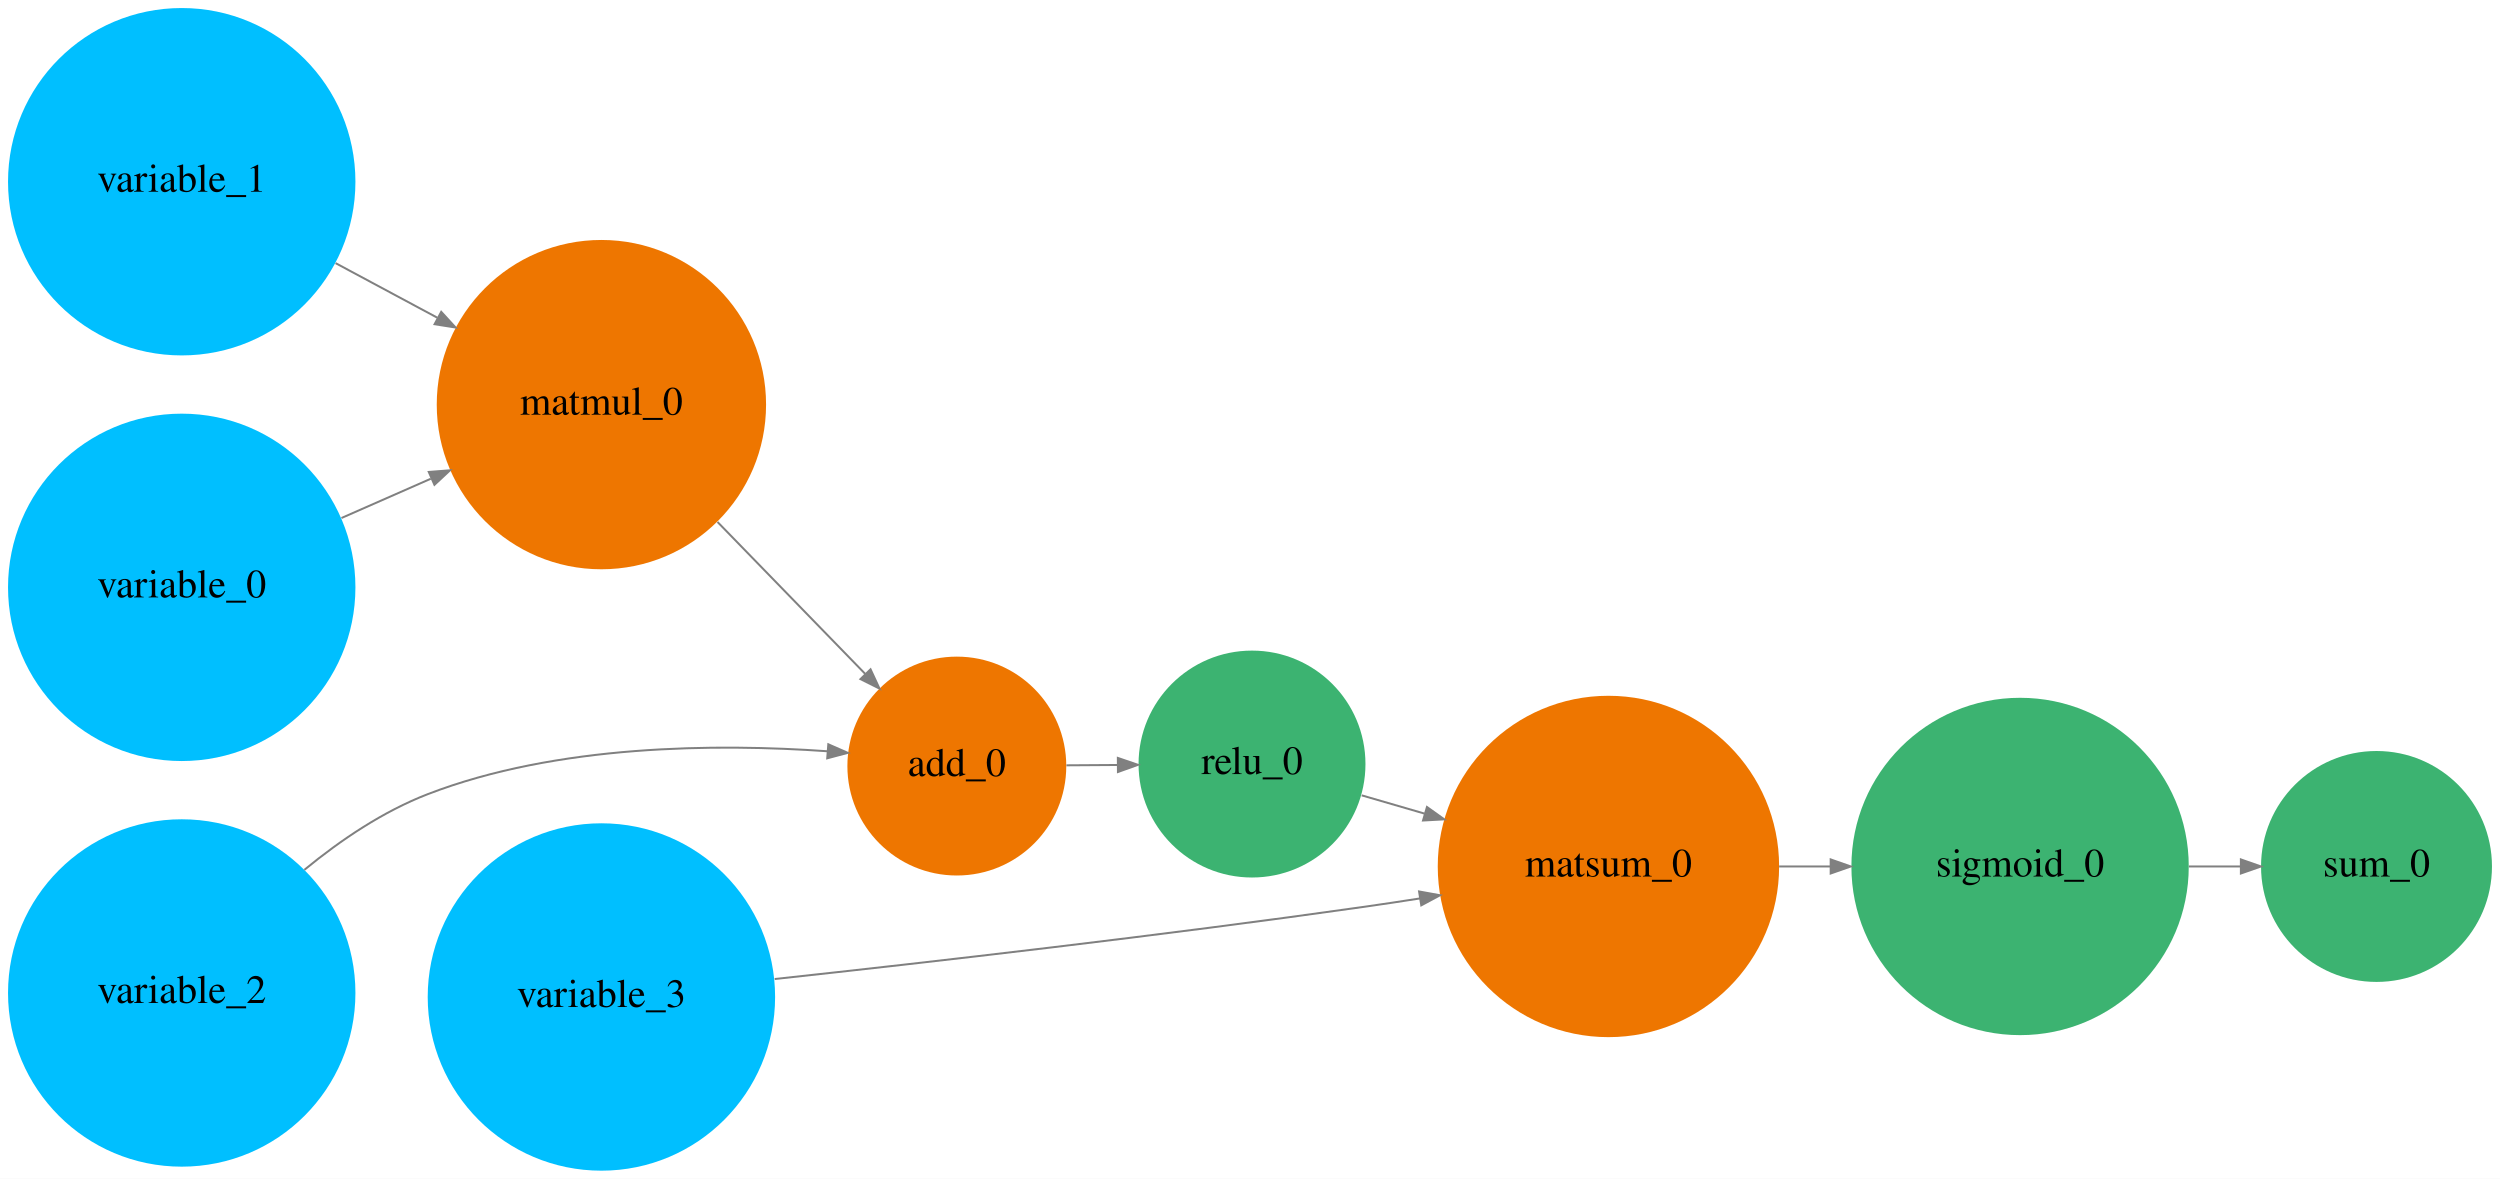
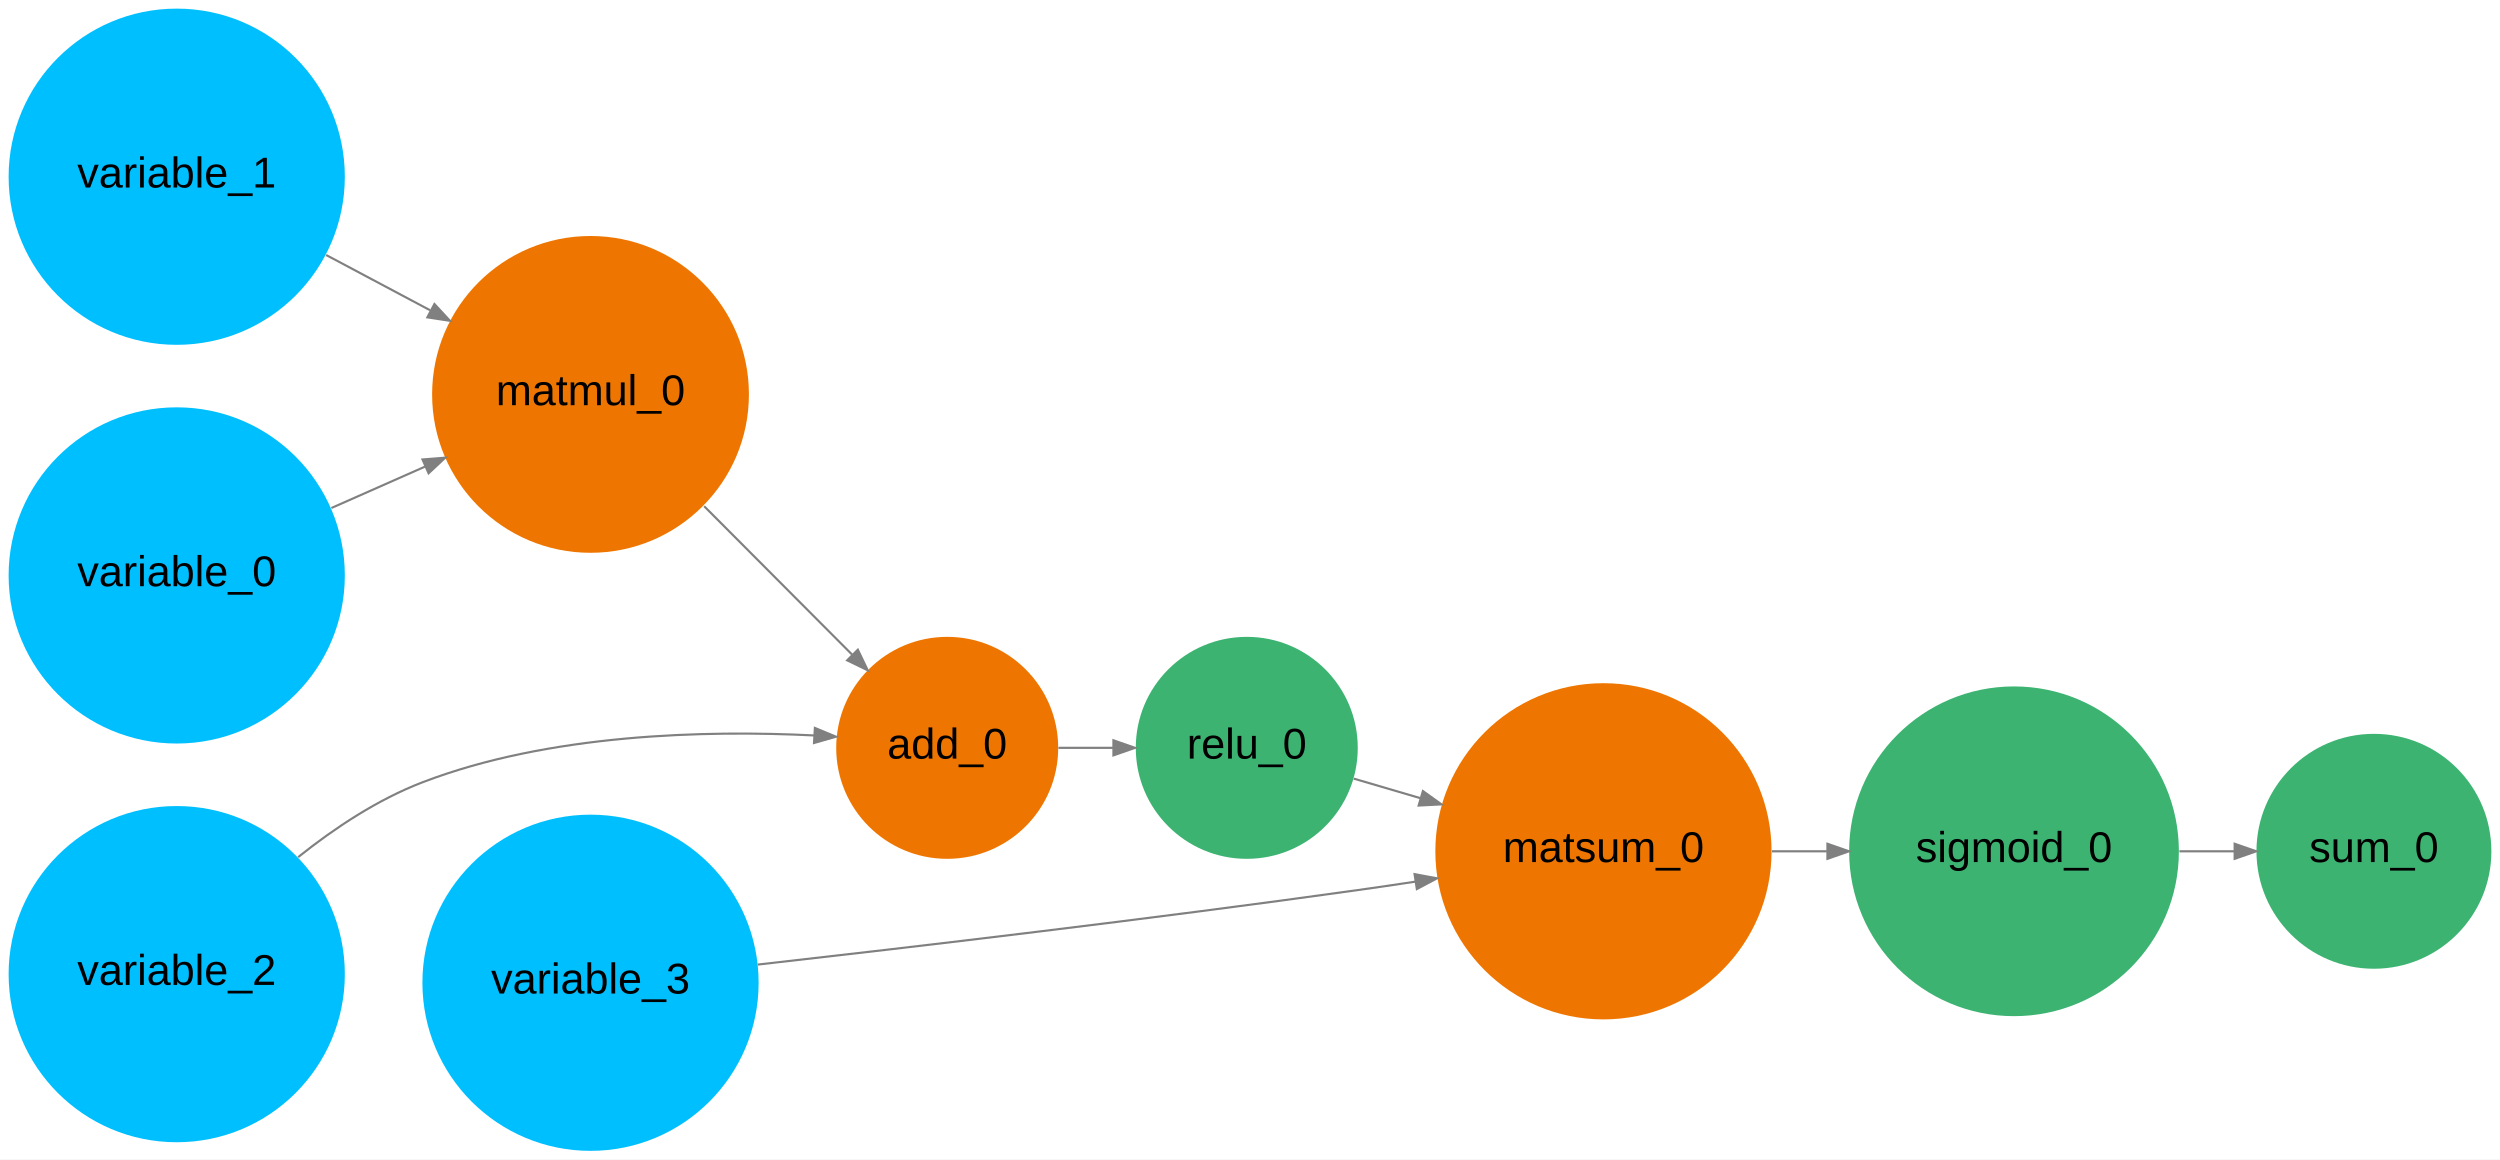
- <svg xmlns="http://www.w3.org/2000/svg" width="1245pt" height="587pt" viewBox="0.00 0.00 1245.00 587.00">
-   <g id="graph0" class="graph" transform="scale(1 1) rotate(0) translate(4 583)">
-     <polygon fill="white" stroke="transparent" points="-4,4 -4,-583 1241,-583 1241,4 -4,4" />
+ <svg xmlns="http://www.w3.org/2000/svg" width="1160pt" height="538pt" viewBox="0.00 0.00 1160.00 538.00">
+   <g id="graph0" class="graph" transform="scale(1 1) rotate(0) translate(4 534)">
+     <polygon fill="white" stroke="transparent" points="-4,4 -4,-534 1156,-534 1156,4 -4,4" />
    <g id="node1" class="node">
-       <ellipse fill="mediumseagreen" stroke="transparent" stroke-width="1.4" cx="1002" cy="-151.5" rx="84" ry="84" />
-       <text text-anchor="middle" x="1002" y="-146.5" font-family="Times,serif" font-size="20.00">sigmoid_0</text>
+       <ellipse fill="mediumseagreen" stroke="transparent" stroke-width="1.4" cx="930.5" cy="-139" rx="76.5" ry="76.5" />
+       <text text-anchor="middle" x="930.5" y="-134" font-family="Arial" font-size="20.00">sigmoid_0</text>
    </g>
    <g id="node2" class="node">
-       <ellipse fill="mediumseagreen" stroke="transparent" stroke-width="1.4" cx="1179.5" cy="-151.5" rx="57.5" ry="57.5" />
-       <text text-anchor="middle" x="1179.5" y="-146.5" font-family="Times,serif" font-size="20.00">sum_0</text>
+       <ellipse fill="mediumseagreen" stroke="transparent" stroke-width="1.4" cx="1097.5" cy="-139" rx="54.5" ry="54.5" />
+       <text text-anchor="middle" x="1097.5" y="-134" font-family="Arial" font-size="20.00">sum_0</text>
    </g>
    <g id="edge1" class="edge">
-       <path fill="none" stroke="gray" d="M1086.12,-151.5C1094.75,-151.5 1103.44,-151.5 1111.86,-151.5" />
-       <polygon fill="gray" stroke="gray" points="1111.96,-155 1121.96,-151.5 1111.96,-148 1111.96,-155" />
+       <path fill="none" stroke="gray" d="M1007.24,-139C1015.79,-139 1024.44,-139 1032.82,-139" />
+       <polygon fill="gray" stroke="gray" points="1032.88,-142.5 1042.88,-139 1032.88,-135.5 1032.88,-142.5" />
    </g>
    <g id="node3" class="node">
-       <ellipse fill="#ee7600" stroke="transparent" stroke-width="1.4" cx="797" cy="-151.5" rx="85" ry="85" />
-       <text text-anchor="middle" x="797" y="-146.5" font-family="Times,serif" font-size="20.00">matsum_0</text>
+       <ellipse fill="#ee7600" stroke="transparent" stroke-width="1.4" cx="740" cy="-139" rx="78" ry="78" />
+       <text text-anchor="middle" x="740" y="-134" font-family="Arial" font-size="20.00">matsum_0</text>
    </g>
    <g id="edge2" class="edge">
-       <path fill="none" stroke="gray" d="M882.03,-151.5C890.41,-151.5 898.95,-151.5 907.41,-151.5" />
-       <polygon fill="gray" stroke="gray" points="907.68,-155 917.68,-151.5 907.68,-148 907.68,-155" />
+       <path fill="none" stroke="gray" d="M818.21,-139C826.6,-139 835.17,-139 843.65,-139" />
+       <polygon fill="gray" stroke="gray" points="843.93,-142.5 853.93,-139 843.93,-135.5 843.93,-142.5" />
    </g>
    <g id="node4" class="node">
-       <ellipse fill="mediumseagreen" stroke="transparent" stroke-width="1.4" cx="619.5" cy="-202.5" rx="56.5" ry="56.5" />
-       <text text-anchor="middle" x="619.5" y="-197.5" font-family="Times,serif" font-size="20.00">relu_0</text>
+       <ellipse fill="mediumseagreen" stroke="transparent" stroke-width="1.4" cx="574.5" cy="-187" rx="51.5" ry="51.5" />
+       <text text-anchor="middle" x="574.5" y="-182" font-family="Arial" font-size="20.00">relu_0</text>
    </g>
    <g id="edge3" class="edge">
-       <path fill="none" stroke="gray" d="M674.11,-186.92C684.07,-184.03 694.72,-180.93 705.42,-177.82" />
-       <polygon fill="gray" stroke="gray" points="706.63,-181.12 715.25,-174.96 704.67,-174.39 706.63,-181.12" />
+       <path fill="none" stroke="gray" d="M624.11,-172.73C633.91,-169.85 644.48,-166.75 655.1,-163.63" />
+       <polygon fill="gray" stroke="gray" points="656.23,-166.95 664.84,-160.77 654.26,-160.23 656.23,-166.95" />
    </g>
    <g id="node5" class="node">
-       <ellipse fill="#ee7600" stroke="transparent" stroke-width="1.4" cx="472.5" cy="-201.5" rx="54.5" ry="54.5" />
-       <text text-anchor="middle" x="472.5" y="-196.5" font-family="Times,serif" font-size="20.00">add_0</text>
+       <ellipse fill="#ee7600" stroke="transparent" stroke-width="1.4" cx="435.5" cy="-187" rx="51.5" ry="51.5" />
+       <text text-anchor="middle" x="435.5" y="-182" font-family="Arial" font-size="20.00">add_0</text>
    </g>
    <g id="edge4" class="edge">
-       <path fill="none" stroke="gray" d="M527.08,-201.87C535.34,-201.93 543.95,-201.99 552.44,-202.04" />
-       <polygon fill="gray" stroke="gray" points="552.69,-205.55 562.71,-202.12 552.74,-198.55 552.69,-205.55" />
+       <path fill="none" stroke="gray" d="M487.12,-187C495.36,-187 503.97,-187 512.42,-187" />
+       <polygon fill="gray" stroke="gray" points="512.63,-190.5 522.63,-187 512.63,-183.5 512.63,-190.5" />
    </g>
    <g id="node6" class="node">
-       <ellipse fill="#ee7600" stroke="transparent" stroke-width="1.4" cx="295.5" cy="-381.5" rx="82" ry="82" />
-       <text text-anchor="middle" x="295.5" y="-376.5" font-family="Times,serif" font-size="20.00">matmul_0</text>
+       <ellipse fill="#ee7600" stroke="transparent" stroke-width="1.4" cx="270" cy="-351" rx="73.5" ry="73.5" />
+       <text text-anchor="middle" x="270" y="-346" font-family="Arial" font-size="20.00">matmul_0</text>
    </g>
    <g id="edge5" class="edge">
-       <path fill="none" stroke="gray" d="M353.32,-323.06C377.18,-298.51 404.53,-270.38 426.91,-247.36" />
-       <polygon fill="gray" stroke="gray" points="429.53,-249.69 433.99,-240.08 424.51,-244.81 429.53,-249.69" />
+       <path fill="none" stroke="gray" d="M322.73,-299.11C344.83,-276.95 370.32,-251.38 391.37,-230.26" />
+       <polygon fill="gray" stroke="gray" points="394.04,-232.54 398.62,-222.99 389.08,-227.6 394.04,-232.54" />
    </g>
    <g id="node7" class="node">
-       <ellipse fill="#00bfff" stroke="transparent" stroke-width="1.4" cx="295.5" cy="-86.5" rx="86.5" ry="86.5" />
-       <text text-anchor="middle" x="295.5" y="-81.5" font-family="Times,serif" font-size="20.00">variable_3</text>
+       <ellipse fill="#00bfff" stroke="transparent" stroke-width="1.4" cx="270" cy="-78" rx="78" ry="78" />
+       <text text-anchor="middle" x="270" y="-73" font-family="Arial" font-size="20.00">variable_3</text>
    </g>
    <g id="edge6" class="edge">
-       <path fill="none" stroke="gray" d="M381.81,-95.45C458.82,-103.81 575.18,-117.13 676,-131.5 684.83,-132.76 694.01,-134.15 703.19,-135.59" />
-       <polygon fill="gray" stroke="gray" points="702.7,-139.05 713.13,-137.16 703.8,-132.14 702.7,-139.05" />
+       <path fill="none" stroke="gray" d="M347.63,-86.44C419.6,-94.57 530.24,-107.58 626,-121 634.65,-122.21 643.66,-123.54 652.65,-124.9" />
+       <polygon fill="gray" stroke="gray" points="652.36,-128.4 662.77,-126.46 653.42,-121.48 652.36,-128.4" />
    </g>
    <g id="node8" class="node">
-       <ellipse fill="#00bfff" stroke="transparent" stroke-width="1.4" cx="86.5" cy="-88.5" rx="86.5" ry="86.5" />
-       <text text-anchor="middle" x="86.5" y="-83.5" font-family="Times,serif" font-size="20.00">variable_2</text>
+       <ellipse fill="#00bfff" stroke="transparent" stroke-width="1.4" cx="78" cy="-82" rx="78" ry="78" />
+       <text text-anchor="middle" x="78" y="-77" font-family="Arial" font-size="20.00">variable_2</text>
    </g>
    <g id="edge7" class="edge">
-       <path fill="none" stroke="gray" d="M147.57,-149.82C165.81,-164.81 186.92,-178.97 209,-187.5 273.39,-212.36 353.33,-212.73 407.96,-208.88" />
-       <polygon fill="gray" stroke="gray" points="408.5,-212.34 418.2,-208.08 407.96,-205.36 408.5,-212.34" />
+       <path fill="none" stroke="gray" d="M134.32,-136.27C151.5,-150 171.37,-163.08 192,-171 250.78,-193.56 323.43,-195.26 373.8,-192.75" />
+       <polygon fill="gray" stroke="gray" points="374.1,-196.24 383.89,-192.17 373.7,-189.25 374.1,-196.24" />
    </g>
    <g id="node9" class="node">
-       <ellipse fill="#00bfff" stroke="transparent" stroke-width="1.4" cx="86.5" cy="-492.5" rx="86.5" ry="86.5" />
-       <text text-anchor="middle" x="86.5" y="-487.5" font-family="Times,serif" font-size="20.00">variable_1</text>
+       <ellipse fill="#00bfff" stroke="transparent" stroke-width="1.4" cx="78" cy="-452" rx="78" ry="78" />
+       <text text-anchor="middle" x="78" y="-447" font-family="Arial" font-size="20.00">variable_1</text>
    </g>
    <g id="edge8" class="edge">
-       <path fill="none" stroke="gray" d="M163.11,-451.96C179.58,-443.12 197.07,-433.75 213.73,-424.81" />
-       <polygon fill="gray" stroke="gray" points="215.73,-427.71 222.88,-419.9 212.42,-421.54 215.73,-427.71" />
+       <path fill="none" stroke="gray" d="M147.33,-415.68C162.98,-407.36 179.68,-398.48 195.54,-390.05" />
+       <polygon fill="gray" stroke="gray" points="197.58,-392.93 204.77,-385.15 194.29,-386.75 197.58,-392.93" />
    </g>
    <g id="node10" class="node">
-       <ellipse fill="#00bfff" stroke="transparent" stroke-width="1.4" cx="86.5" cy="-290.5" rx="86.5" ry="86.5" />
-       <text text-anchor="middle" x="86.5" y="-285.5" font-family="Times,serif" font-size="20.00">variable_0</text>
+       <ellipse fill="#00bfff" stroke="transparent" stroke-width="1.4" cx="78" cy="-267" rx="78" ry="78" />
+       <text text-anchor="middle" x="78" y="-262" font-family="Arial" font-size="20.00">variable_0</text>
    </g>
    <g id="edge9" class="edge">
-       <path fill="none" stroke="gray" d="M166.05,-325.03C180.6,-331.43 195.84,-338.13 210.53,-344.59" />
-       <polygon fill="gray" stroke="gray" points="209.53,-347.97 220.1,-348.79 212.35,-341.56 209.53,-347.97" />
+       <path fill="none" stroke="gray" d="M149.75,-298.28C163.94,-304.55 178.91,-311.17 193.27,-317.52" />
+       <polygon fill="gray" stroke="gray" points="192.04,-320.8 202.6,-321.64 194.87,-314.4 192.04,-320.8" />
    </g>
  </g>
</svg>
